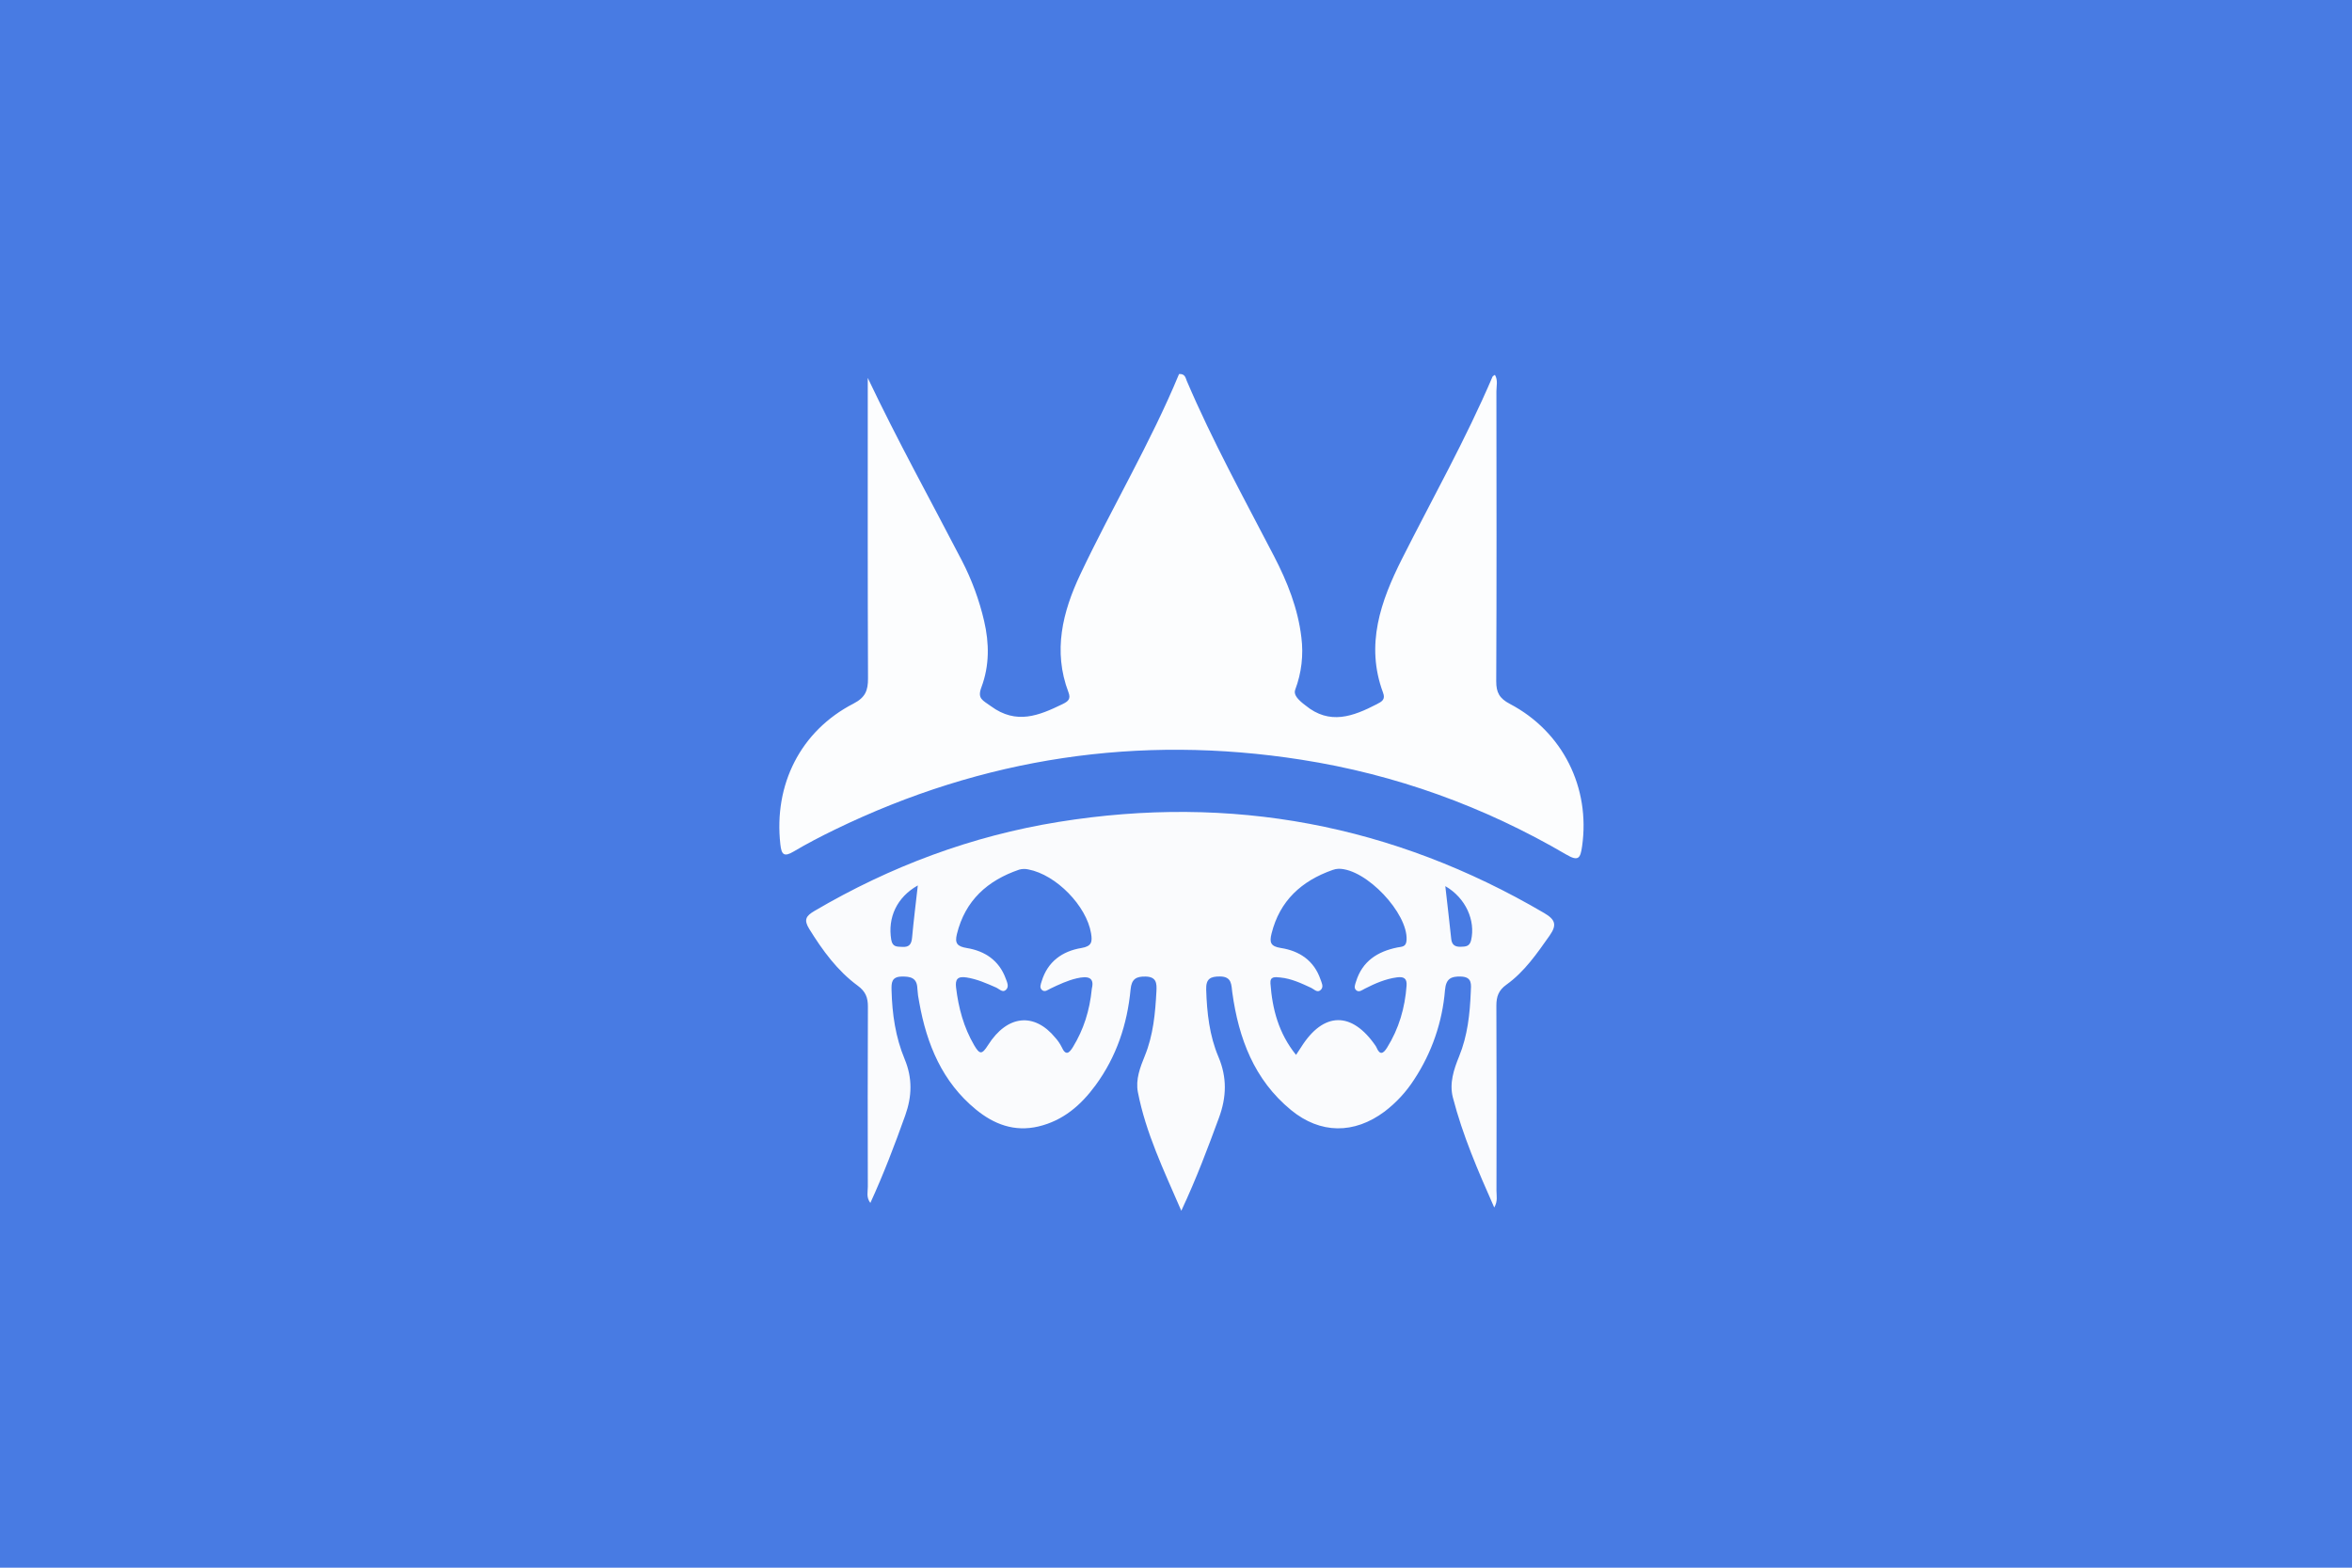
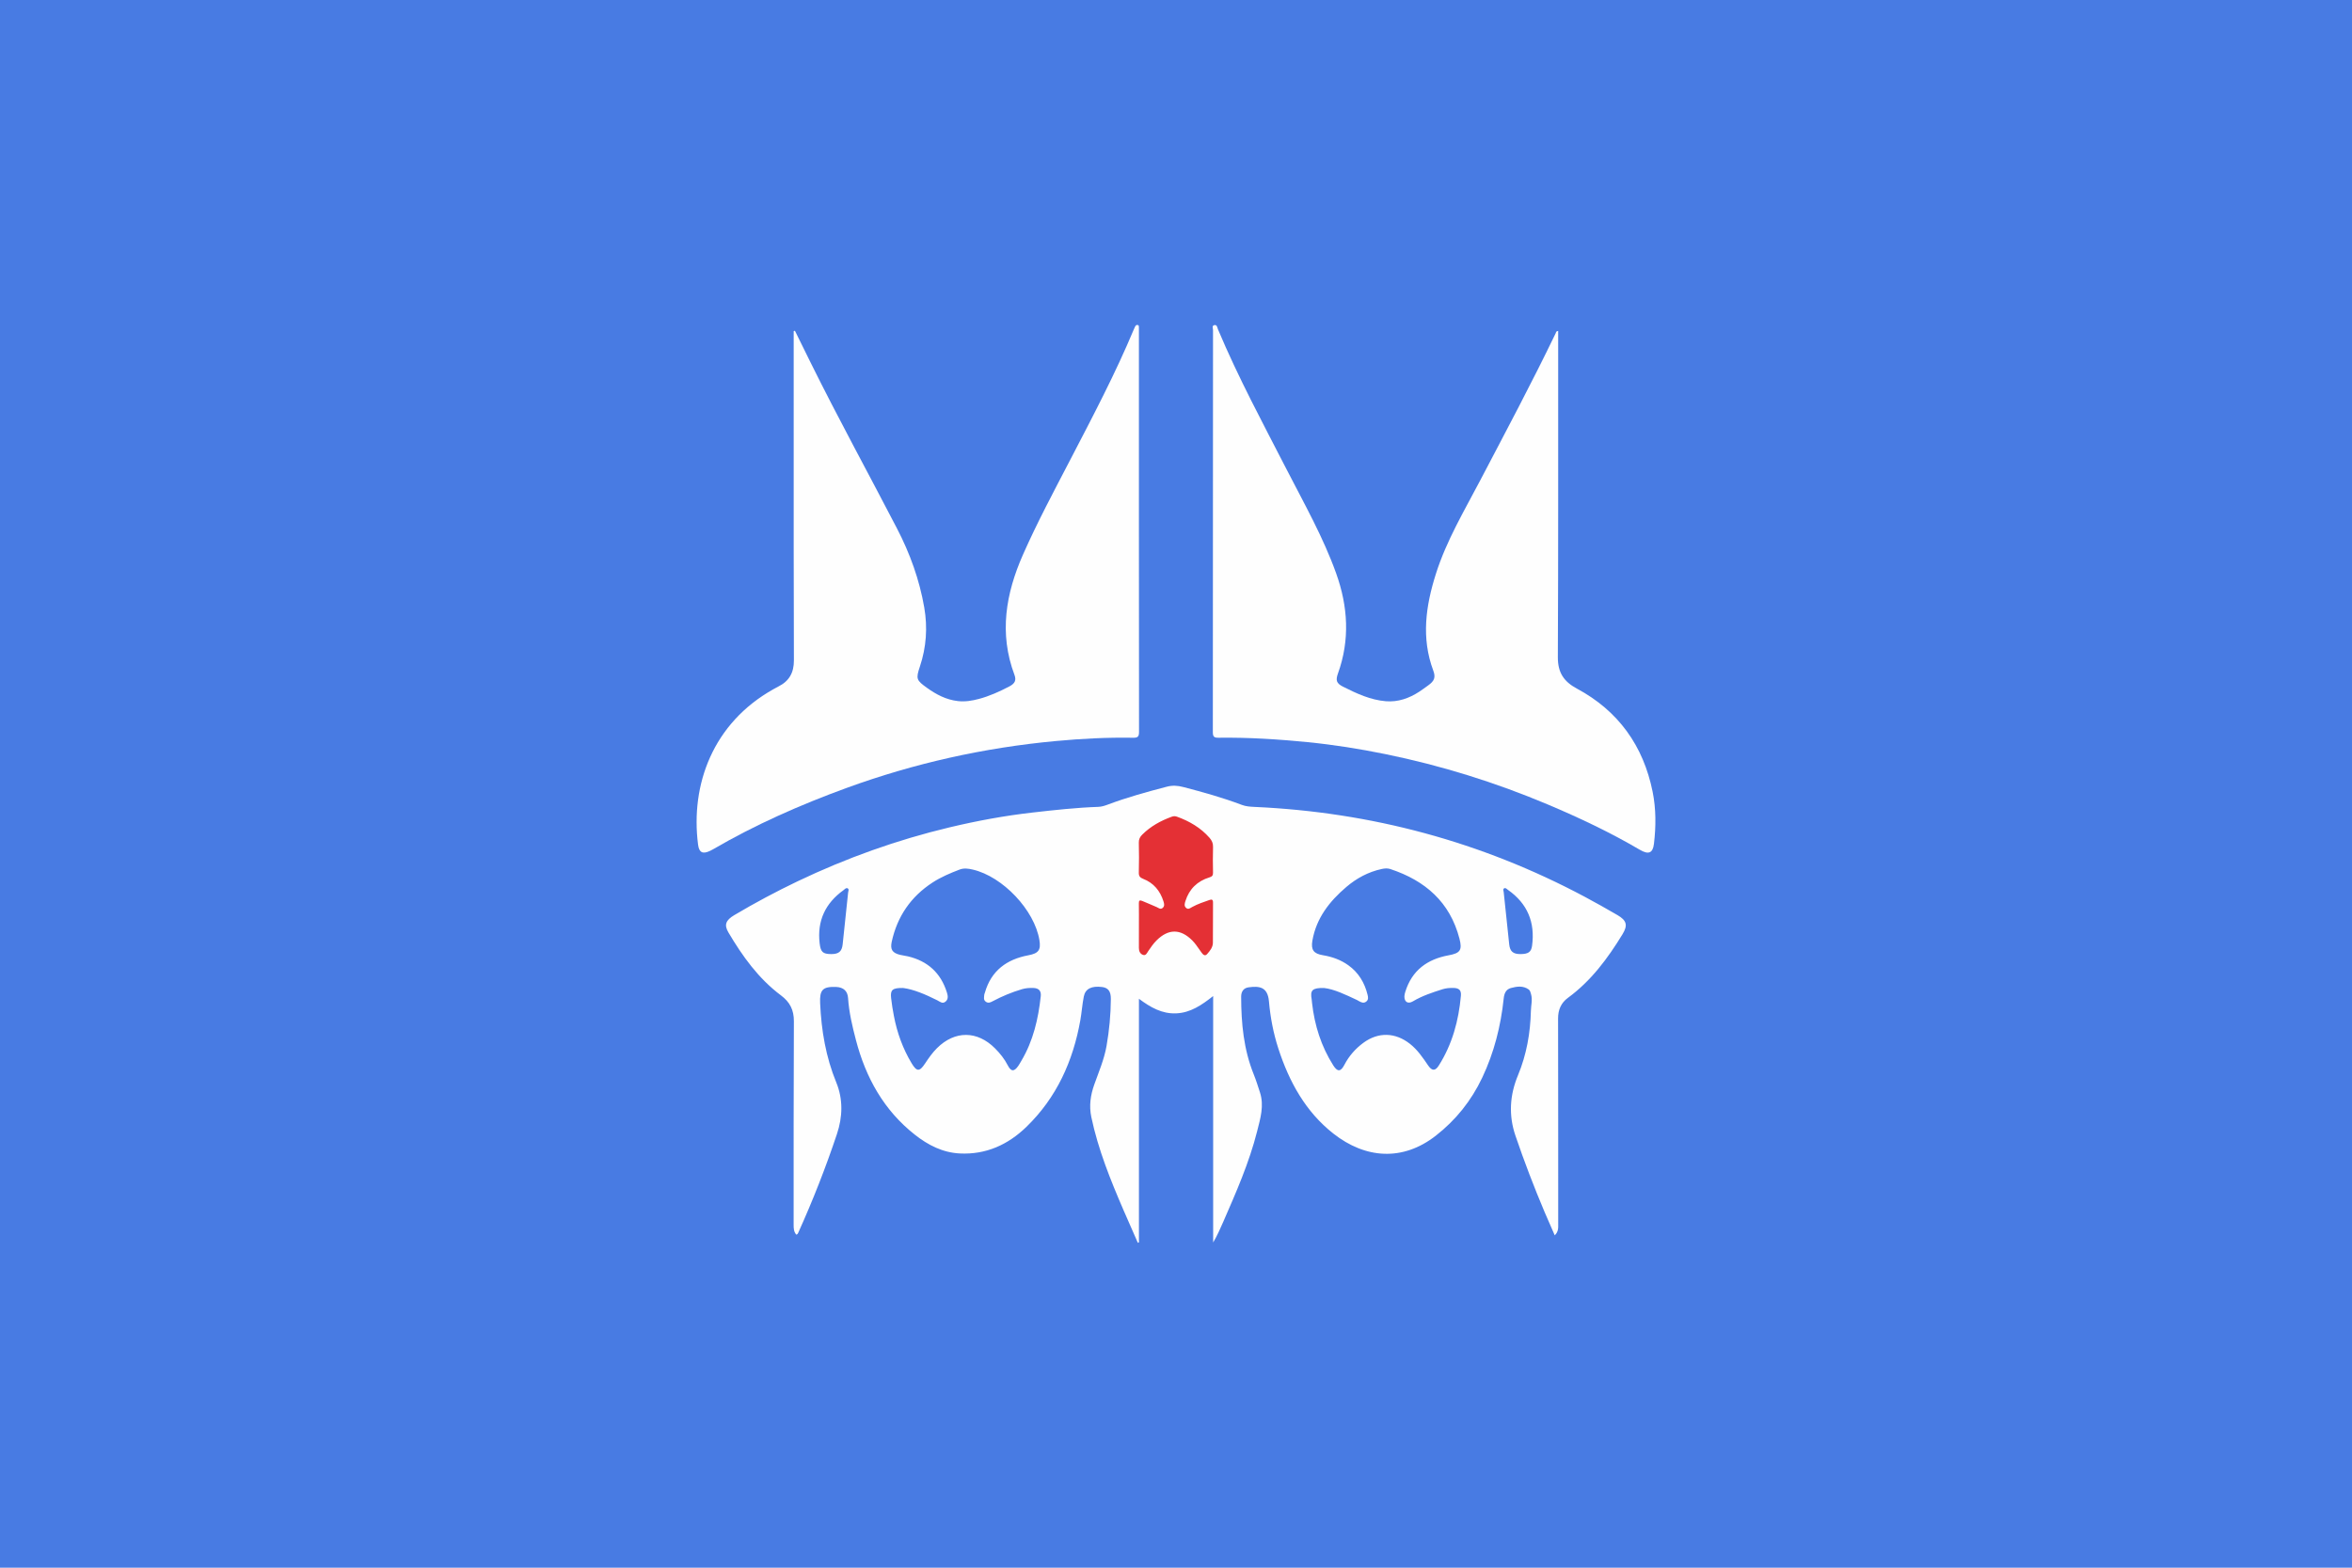
- <svg xmlns="http://www.w3.org/2000/svg" width="2160" height="1440" viewBox="0 0 2160 1440">
+ <svg xmlns="http://www.w3.org/2000/svg" id="a" data-name="레이어 1" width="2160" height="1440" viewBox="0 0 2160 1440">
+   <rect width="2160" height="1440" fill="#487be3" />
  <g>
-     <rect width="2160" height="1440" fill="#487be3" />
-     <path d="M796.926,347.127c27.227,57.415,57.677,112.3,86.525,168a237.427,237.427,0,0,1,20.311,55.185c4.83,20.623,4.964,41.134-2.451,60.907-4,10.672,1.128,11.886,8.7,17.447,23.476,17.239,44.159,8.611,65.874-1.942,5.218-2.536,7.658-4.748,5.365-10.78-14.416-37.92-5.4-73.962,10.922-108.466,29.277-61.905,64.527-120.861,90.63-183.906,5.649-.4,5.96,3.624,7.142,6.395,23.556,55.175,52.456,107.683,80.048,160.849,12.2,23.51,21.976,47.969,25.134,74.531a100.3,100.3,0,0,1-5.622,48.117c-1.444,3.756.858,7.637,7.221,12.812.742.6,1.5,1.109,2.175,1.666,22.16,18.262,43.723,10.148,65.461-1.08,4.84-2.5,8.136-4.32,5.782-10.635-16.419-44.044-2.09-84.165,17.4-122.871,28.011-55.632,58.656-109.946,83.135-167.335.285-.666,1.294-1.023,2.2-1.7,2.955,4.875,1.368,10.166,1.374,15.148.109,88.733.251,177.467-.16,266.2-.048,10.444,2.917,15.834,12.518,20.881,48.752,25.625,74.056,77.131,66.318,130.918-1.561,10.849-3.294,14.041-14.438,7.519-75.649-44.278-156.931-73.656-243.49-87.177q-223.887-34.971-428.143,64.16c-12.913,6.295-25.727,12.895-38.065,20.232-9,5.354-11.113,2.571-12.145-6.657-6.145-54.9,18.549-104.177,67.105-129.219,11.043-5.7,13.45-12.125,13.4-23.277-.375-87.771-.218-175.546-.225-263.319Z" fill="#fcfdfe" />
-     <path d="M1372.266,1109.15c-14.906-33.594-29.019-66.353-37.988-101.014-3.376-13.046.807-25.733,5.743-37.827,7.749-18.99,9.881-38.933,10.694-59.128.268-6.638,1.647-13.821-9.016-14.167-9.183-.3-13.742,1.961-14.662,12.437a174.983,174.983,0,0,1-28.29,82.1,115.4,115.4,0,0,1-27.192,29.467c-27.917,20.848-59,20.706-85.9-1.37-33.913-27.829-48.106-65.872-53.948-107.926-.963-6.932-.189-14.692-11.223-14.778-8.9-.07-13.067,2.105-12.763,12.009.655,21.274,2.95,42.223,11.282,61.9,7.943,18.763,7.47,36.809.465,55.819-10.225,27.753-20.5,55.413-34.6,85.485-16.352-37.742-32.627-71.67-39.865-108.915-2.26-11.63,2.054-22.825,6.408-33.508,7.749-19.011,9.532-38.993,10.611-59.157.389-7.274.142-13.329-9.863-13.56-8.728-.2-12.958,2.208-13.863,11.778-3.031,32.06-12.954,61.887-32.175,88.074-13.348,18.186-29.638,32.453-52.465,37.849-22.1,5.226-40.895-2.049-57.413-15.587-30.918-25.34-45.166-59.916-52-98.208a87.541,87.541,0,0,1-1.764-12.821c-.276-9.945-6.23-11.263-14.5-11.082-9.3.2-9.38,5.875-9.211,12.607.548,21.759,3.649,43.113,12.038,63.251,7.246,17.392,6.807,34.082.527,51.693-9.635,27.02-19.822,53.752-32.024,80.389-3.947-5.17-2.325-10.137-2.334-14.752-.108-55.177-.188-110.355.075-165.531.04-8.358-2.109-13.941-9.3-19.229-18.8-13.818-32.348-32.423-44.572-52.182-5.189-8.388-3.062-11.9,4.758-16.494,69.792-41,144.426-68.938,224.288-81.812q237.72-38.321,445.781,83.636c10.282,6.007,12.116,10.855,5.088,20.817-11.662,16.532-23.094,33.212-39.715,45.11-7.195,5.151-9.2,11.008-9.16,19.389.286,56.615.189,113.233.094,169.849C1374.3,1098.415,1375.646,1103.306,1372.266,1109.15ZM1190.239,968.973c2.085-3.16,3.407-5.078,4.643-7.049,20.56-32.794,46.671-33.184,68.6-1.013a7.362,7.362,0,0,1,.668,1.271c3.112,7.323,6.234,5.683,9.679.16,10.9-17.481,16.455-36.6,17.925-57.045.477-6.63-2.6-8.351-8.717-7.553-10.675,1.393-20.268,5.624-29.695,10.434-2.494,1.273-5.213,3.593-7.792,1.446-2.563-2.133-1.023-5.366-.193-8.062,5.752-18.659,19.723-27.526,37.781-31.237,4.22-.868,8.229-.226,8.609-6.806,1.423-24.639-37.025-65.477-62.278-65.515a17.223,17.223,0,0,0-5.6,1.087c-28.516,10.05-48.583,28.148-56.129,58.451-1.99,7.991-1.051,11.747,8.58,13.239,17.016,2.634,30.437,11.525,36.368,28.836,1.032,3.011,3.149,6.691.4,9.509-3.228,3.307-6.081-.4-8.884-1.7-9.149-4.243-18.22-8.561-28.492-9.556-4.6-.445-9.466-1.227-8.984,5.41C1168.443,926.931,1174.266,949.168,1190.239,968.973Zm-187.528-60.885c2.589-10.524-3.729-11.795-13.895-9.431-8.519,1.982-16.255,5.663-24.041,9.361-2.5,1.186-5.123,3.6-7.786,1.406-2.627-2.167-1.158-5.406-.354-8.058,5.484-18.1,18.919-27.654,36.479-30.564,9.707-1.609,10.128-5.874,8.872-13.517-4.124-25.1-31.988-53.8-57.575-58.669a17.282,17.282,0,0,0-8.434.19c-29.083,9.958-49.576,28.245-57.178,59.142-2.085,8.474.186,11.415,9.189,12.887,16.427,2.685,29.472,11.3,35.573,27.846,1.282,3.475,3.516,7.783.091,10.713-3.066,2.624-6.063-1.075-8.975-2.348-8.776-3.837-17.429-7.712-27.117-9.212-8.228-1.275-10.43,1.8-9.542,9.241,2.236,18.735,7,36.556,16.648,53.06,5.095,8.714,7.169,8.6,12.734-.18,17.7-27.906,42.646-30.168,61.924-6.556a38.325,38.325,0,0,1,5.653,8.3c3.781,8.516,7.016,5.615,10.486-.107C995.067,945.751,1000.705,928.619,1002.711,908.088ZM842.89,813.309c-19.249,10.811-27.791,29.51-24.417,49.838,1.171,7.056,5.55,6.341,10.356,6.619,6.165.357,8.246-2.552,8.782-8.411C839.044,845.715,841.005,830.123,842.89,813.309Zm484.438.649c1.96,17.337,3.813,32.928,5.439,48.542.57,5.48,3.579,7.294,8.648,7.152,4.456-.125,8.259-.164,9.612-6.038C1355.179,845.6,1346.154,824.809,1327.328,813.958Z" fill="#fafbfd" />
+     <rect x="1031.669" y="745.214" width="97.026" height="150.191" fill="#e43035" />
+     <path d="M731.284,1134.087c-2.333-2.708-2.439-5.821-2.437-9.027,.044-62.319-.086-124.638,.228-186.955,.052-10.362-3.624-17.634-11.803-23.743-20.653-15.426-35.391-35.98-48.332-57.897-4.101-6.946-2.455-11.208,5.442-15.897,18.893-11.215,38.259-21.563,58.081-31.036,44.835-21.426,91.411-38.09,139.728-49.597,25.162-5.993,50.62-10.7,76.385-13.621,19.974-2.264,39.935-4.478,60.037-5.168,3.03-.104,5.887-1.015,8.708-2.076,17.784-6.689,36.069-11.705,54.436-16.491,5.075-1.322,9.813-.976,14.722,.301,18.207,4.734,36.325,9.75,53.935,16.435,3.802,1.443,7.78,1.699,11.777,1.879,107.23,4.843,208.388,32.013,303.172,82.541,10.13,5.4,20.138,11.043,30.06,16.817,8.516,4.957,9.671,9.363,4.625,17.617-13.54,22.146-28.823,42.812-50.082,58.378-6.32,4.628-9.093,10.996-9.076,18.984,.136,62.818,.103,125.637,.121,188.455,0,3.587,.386,7.282-3.189,10.728-3.208-7.352-6.303-14.263-9.251-21.236-9.772-23.115-18.75-46.535-26.837-70.295-6.397-18.796-5.25-37.237,2.32-55.462,7.871-18.948,11.382-38.791,11.866-59.233,.121-5.121,1.64-10.197,.113-15.385-.486-1.653-.808-3.313-2.218-4.292-5.143-3.571-10.76-2.766-16.271-1.256-4.735,1.297-6.128,5.236-6.59,9.621-2.663,25.31-8.809,49.679-19.736,72.74-10.013,21.132-24.217,38.929-42.672,53.317-30.412,23.711-64.666,21.1-94-1.961-25.587-20.115-40.624-47.605-50.536-78.08-4.583-14.093-7.35-28.622-8.649-43.398-1.18-13.423-8.899-14.24-18.839-12.859-4.399,.611-6.696,3.86-6.688,8.586,.044,24.406,2.3,48.426,11.559,71.352,2.172,5.378,3.885,10.947,5.693,16.466,4.019,12.267,.392,24.028-2.578,35.791-7.316,28.966-19.343,56.179-31.227,83.441-2.755,6.32-5.565,12.616-9.162,18.718v-226.37c-10.547,8.342-20.77,15.301-33.814,15.897-13.055,.596-23.638-5.4-34.338-13.397v223.86c-.346,.08-.692,.16-1.039,.239-4.37-9.954-8.79-19.886-13.099-29.867-11.99-27.772-23.317-55.748-29.589-85.534-2.195-10.421-.747-20.187,2.693-29.86,4.172-11.733,9.129-23.18,11.292-35.576,2.49-14.274,3.844-28.634,3.947-43.104,.051-7.118-2.537-10.302-8.214-10.98-9.492-1.133-15.179,1.583-16.614,8.707-1.443,7.165-1.905,14.523-3.181,21.728-6.669,37.649-21.828,71.194-49.55,98.069-16.86,16.345-37.108,25.638-61.21,24.406-15.737-.805-29.072-7.665-41.173-17.184-28.52-22.435-45.117-52.401-54.159-86.945-3.318-12.677-6.365-25.443-7.235-38.625-.43-6.517-4.272-9.827-10.771-10.182-.166-.009-.333,0-.5-.006-12.116-.425-14.916,2.827-14.38,14.898,1.114,25.078,5.22,49.408,14.823,72.812,6.356,15.492,5.857,31.681,.603,47.409-10.271,30.748-22.111,60.909-35.447,90.47-.345,.765-.556,1.578-1.882,1.931Zm98.063-226.577c-9.835-.135-11.772,1.767-10.995,9.14,.591,5.608,1.557,11.19,2.614,16.734,2.921,15.309,8.161,29.782,16.183,43.181,4.738,7.915,7.292,7.992,12.309,.437,3.323-5.004,6.735-9.936,11.002-14.187,16.404-16.342,37.072-16.234,53.382,.202,4.601,4.637,8.637,9.639,11.636,15.513,3.039,5.952,5.88,6.016,9.715,.492,1.042-1.501,1.902-3.128,2.837-4.703,10.842-18.256,15.494-38.382,17.767-59.201,.543-4.971-1.816-7.463-6.847-7.625-3.499-.113-6.944,.113-10.368,1.125-9.289,2.747-18.177,6.426-26.722,10.962-2.091,1.11-4.15,2.236-6.504,.562-2.414-1.717-1.57-4.147-1.449-6.402,.034-.639,.391-1.257,.573-1.893,5.769-20.208,20.011-30.637,39.914-34.374,9.343-1.754,11.671-4.771,10.16-13.977-4.523-27.559-33.662-58.34-61.166-64.734-4.127-.959-8.116-1.559-12.231,.02-8.557,3.285-16.976,6.819-24.702,11.844-19.976,12.993-32.435,31.169-37.518,54.399-1.549,7.077,.549,10.29,7.554,12.015,2.406,.593,4.895,.847,7.308,1.416,18.214,4.293,30.244,15.316,35.818,33.215,.898,2.883,1.475,6.085-1.255,8.357-2.833,2.357-5.156,.028-7.671-1.233-10.723-5.378-21.703-10.062-31.343-11.287Zm386.59,.012c-10.894-.198-12.833,2.105-11.337,10.467,.204,1.14,.233,2.31,.364,3.464,2.315,20.442,8.373,39.628,19.415,57.085,3.92,6.197,6.886,6.059,10.231-.381,4.231-8.149,10.122-14.872,17.449-20.268,13.771-10.142,29.373-9.618,42.795,.932,6.955,5.467,11.773,12.603,16.645,19.776,3.554,5.233,6.564,5.334,9.852,.135,12.356-19.539,18.241-41.202,20.284-64.003,.476-5.307-1.764-7.177-7.056-7.256-3.344-.05-6.62,.193-9.86,1.22-9.361,2.966-18.662,6.02-27.167,11.105-4.47,2.672-7.921,.583-7.798-4.619,.035-1.456,.451-2.936,.891-4.344,6.116-19.587,20.211-29.792,39.722-33.345,10.658-1.941,12.686-4.731,9.944-15.314-8.711-33.632-31.506-53.318-63.443-63.904-2.599-.861-5.199-.64-7.868-.067-12.342,2.648-23.115,8.46-32.611,16.557-15.411,13.142-27.502,28.529-31.117,49.157-1.505,8.59,1.132,12.09,9.647,13.495,8.471,1.398,16.384,4.22,23.405,9.264,9.355,6.719,14.874,15.997,17.595,27.005,.528,2.133,1.046,4.662-1.338,6.413-2.331,1.712-4.405,.652-6.495-.483-.585-.318-1.138-.702-1.739-.984-10.53-4.946-21.012-10.04-30.41-11.107Zm-169.995-57.193c0,6.827,.034,13.654-.016,20.481-.022,2.98,1.202,5.459,3.89,6.332,2.583,.839,3.591-1.876,4.757-3.596,2.34-3.449,4.69-6.883,7.666-9.823,10.833-10.706,21.882-10.69,32.648,.066,1.29,1.289,2.47,2.708,3.564,4.17,1.793,2.396,3.421,4.915,5.219,7.307,1.272,1.692,2.956,3.291,4.887,1.12,2.641-2.969,5.277-6.212,5.327-10.415,.146-12.32-.017-24.644,.105-36.964,.028-2.846-1.164-3.047-3.313-2.307-5.348,1.842-10.712,3.654-15.702,6.366-1.883,1.023-3.736,2.77-5.829,.771-1.816-1.734-1.195-3.909-.522-6.06,3.508-11.205,10.986-18.457,22.091-21.858,2.576-.789,3.335-1.842,3.282-4.423-.16-7.823-.226-15.656,.019-23.474,.108-3.456-1.063-6.004-3.257-8.493-8.154-9.245-18.378-15.215-29.833-19.35-1.664-.6-3.138-.6-4.807,.009-10.122,3.695-19.386,8.734-27.093,16.437-2.122,2.12-3.247,4.234-3.167,7.391,.23,9.152,.242,18.318-.005,27.47-.087,3.233,1.057,4.637,3.96,5.762,9.656,3.741,15.622,10.993,18.699,20.745,.663,2.101,1.195,4.337-.792,6.006-1.986,1.668-3.644,.029-5.445-.785-4.389-1.984-8.875-3.754-13.302-5.656-2.431-1.044-3.134-.271-3.081,2.293,.139,6.824,.047,13.653,.048,20.48Zm-282.693,26.042c7.025,.049,9.913-2.347,10.625-8.961,1.7-15.808,3.379-31.619,4.999-47.436,.139-1.354,1.165-3.246-.509-4.023-1.462-.678-2.692,.958-3.846,1.793-16.608,12.011-24.16,28.086-21.794,48.635,.925,8.034,2.833,9.939,10.524,9.992Zm632.98,.002c7.241-.011,9.979-1.834,10.766-7.607,2.935-21.536-4.219-38.788-22.122-51.361-1.025-.72-2.107-2.17-3.458-1.454-1.441,.764-.576,2.4-.45,3.624,1.65,15.981,3.322,31.959,5.052,47.932,.697,6.435,3.593,8.877,10.212,8.866Z" fill="#fefefe" />
+     <path d="M730.037,303.836c4.817,9.77,9.623,19.544,14.452,29.308,25.373,51.294,52.931,101.449,79.264,152.244,11.926,23.005,20.666,47.14,25.066,72.703,3.155,18.33,1.903,36.458-4.03,54.187-3.778,11.289-3.235,12.529,6.437,19.476,8.622,6.193,17.699,11.003,28.506,12.226,6.62,.749,12.965-.315,19.185-1.963,9.834-2.605,19.097-6.825,28.096-11.536,5.045-2.641,6.503-5.61,4.622-10.619-14.283-38.014-7.97-74.579,7.816-110.364,13.094-29.684,28.424-58.278,43.374-87.052,20.543-39.538,41.335-78.956,58.54-120.121,.32-.766,.683-1.515,1.044-2.263,.456-.945,1.052-1.726,2.264-1.563,1.439,.194,1.196,1.359,1.249,2.301,.056,.997,.022,1.999,.022,2.998,0,122.795-.025,245.59,.105,368.385,.005,4.407-1.055,5.557-5.474,5.479-23.653-.416-47.279,.82-70.809,3.004-65.941,6.12-130.1,20.411-192.342,43.124-42.4,15.472-83.581,33.602-122.631,56.365-.859,.5-1.746,.956-2.643,1.385-6.711,3.214-10.124,1.687-11.069-5.667-7.079-55.054,13.512-111.662,69.343-142.892,1.453-.813,2.901-1.638,4.391-2.379,9.965-4.959,14.321-12.757,14.278-24.102-.268-69.477-.172-138.956-.192-208.434-.008-29.491-.001-58.982-.001-88.472v-5.423l1.139-.335Z" fill="#fefefe" />
+     <path d="M1430.981,303.983c0,1.928,0,3.829,0,5.731-.024,97.969,.155,195.94-.3,293.907-.065,14.094,5.394,22.4,17.469,28.88,38.108,20.452,61.07,52.555,69.577,94.805,3.166,15.725,3.122,31.743,1.217,47.702-1.022,8.561-4.86,10.325-13.054,5.512-27.158-15.95-55.558-29.376-84.533-41.595-48.179-20.317-97.896-35.789-149.135-46.247-23.588-4.814-47.371-8.604-71.326-10.97-27.156-2.682-54.395-4.428-81.711-4.065-3.979,.053-5.357-.719-5.353-5.077,.128-123.128,.097-246.256,.166-369.384,0-1.547-1.294-4.126,1.344-4.569,2.43-.408,2.545,2.338,3.175,3.839,18.647,44.357,41.458,86.663,63.414,129.4,16.026,31.194,33.364,61.808,45.211,94.976,10.835,30.334,12.696,60.956,1.611,91.758-2.329,6.472-1.35,9.157,4.66,12.176,12.498,6.28,25.195,12.231,39.392,13.359,11.183,.888,21.3-2.723,30.593-8.764,2.788-1.813,5.452-3.819,8.159-5.755,5.639-4.033,7.095-7.253,4.711-13.643-11.184-29.984-6.915-59.42,2.41-88.847,9.678-30.541,26.044-57.882,40.771-85.995,23.457-44.78,47.276-89.371,69.201-134.936,.391-.813,.321-2.04,2.329-2.197Z" fill="#fefefe" />
  </g>
</svg>
